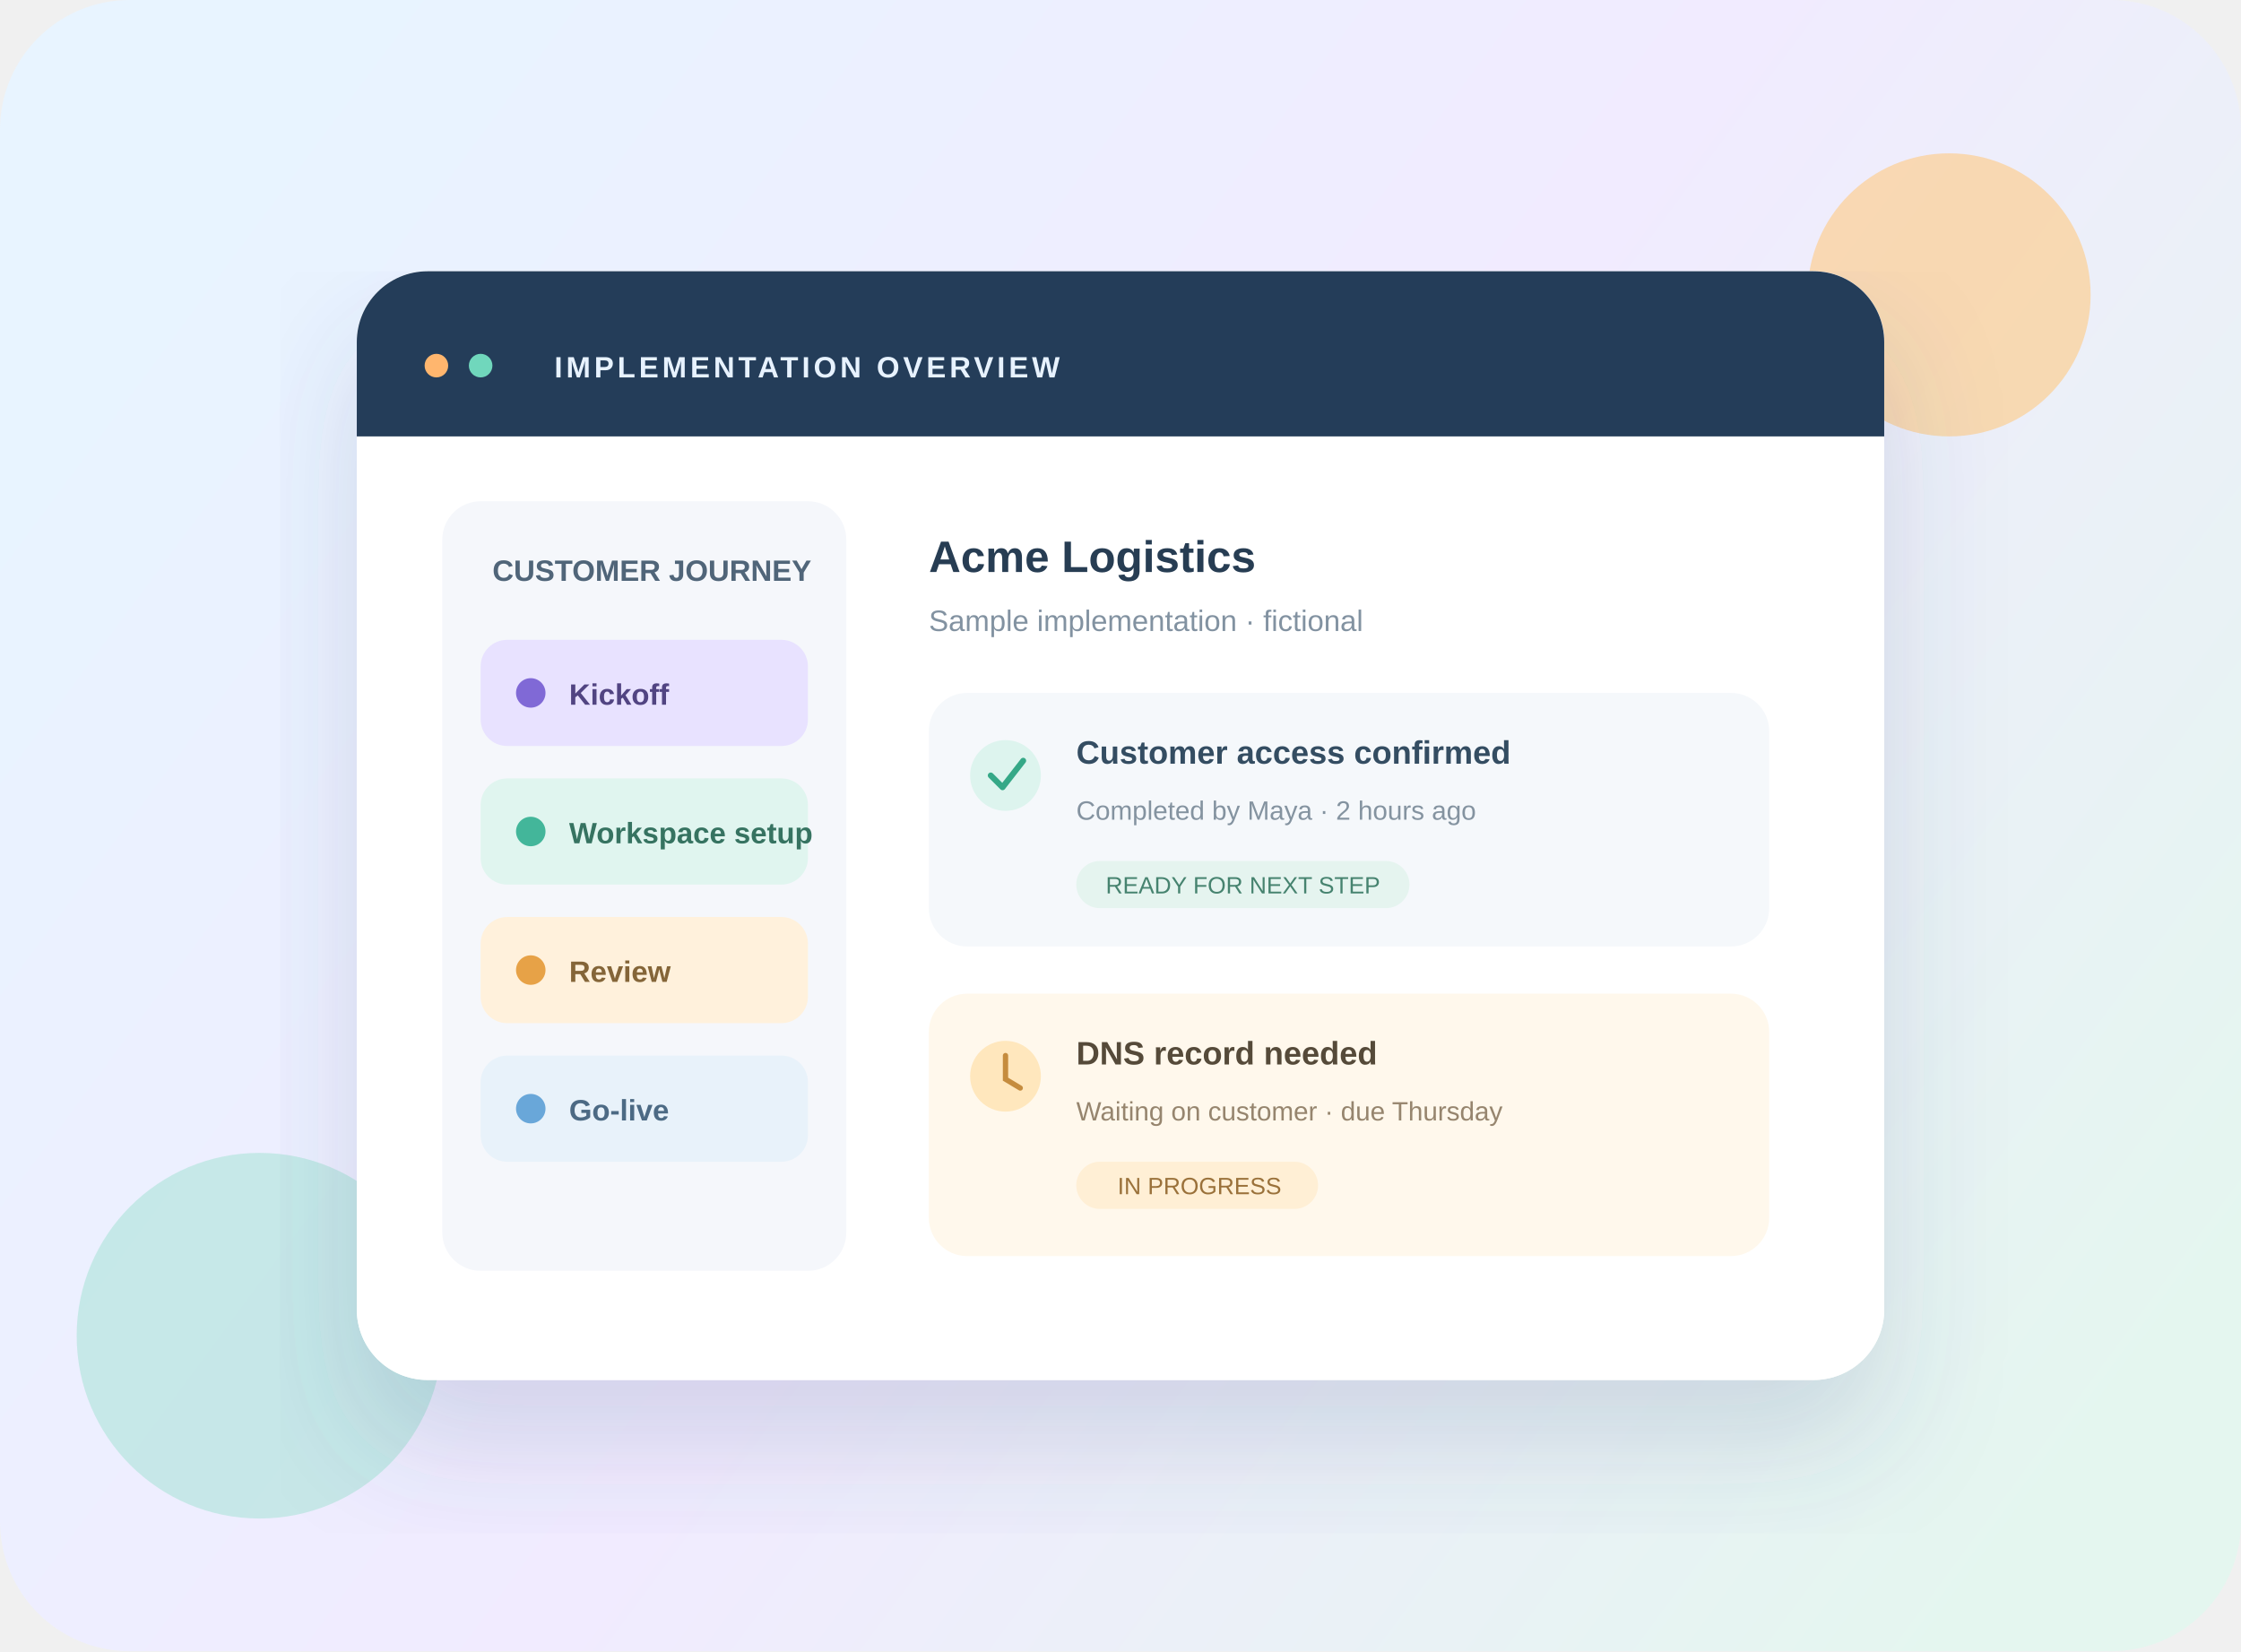
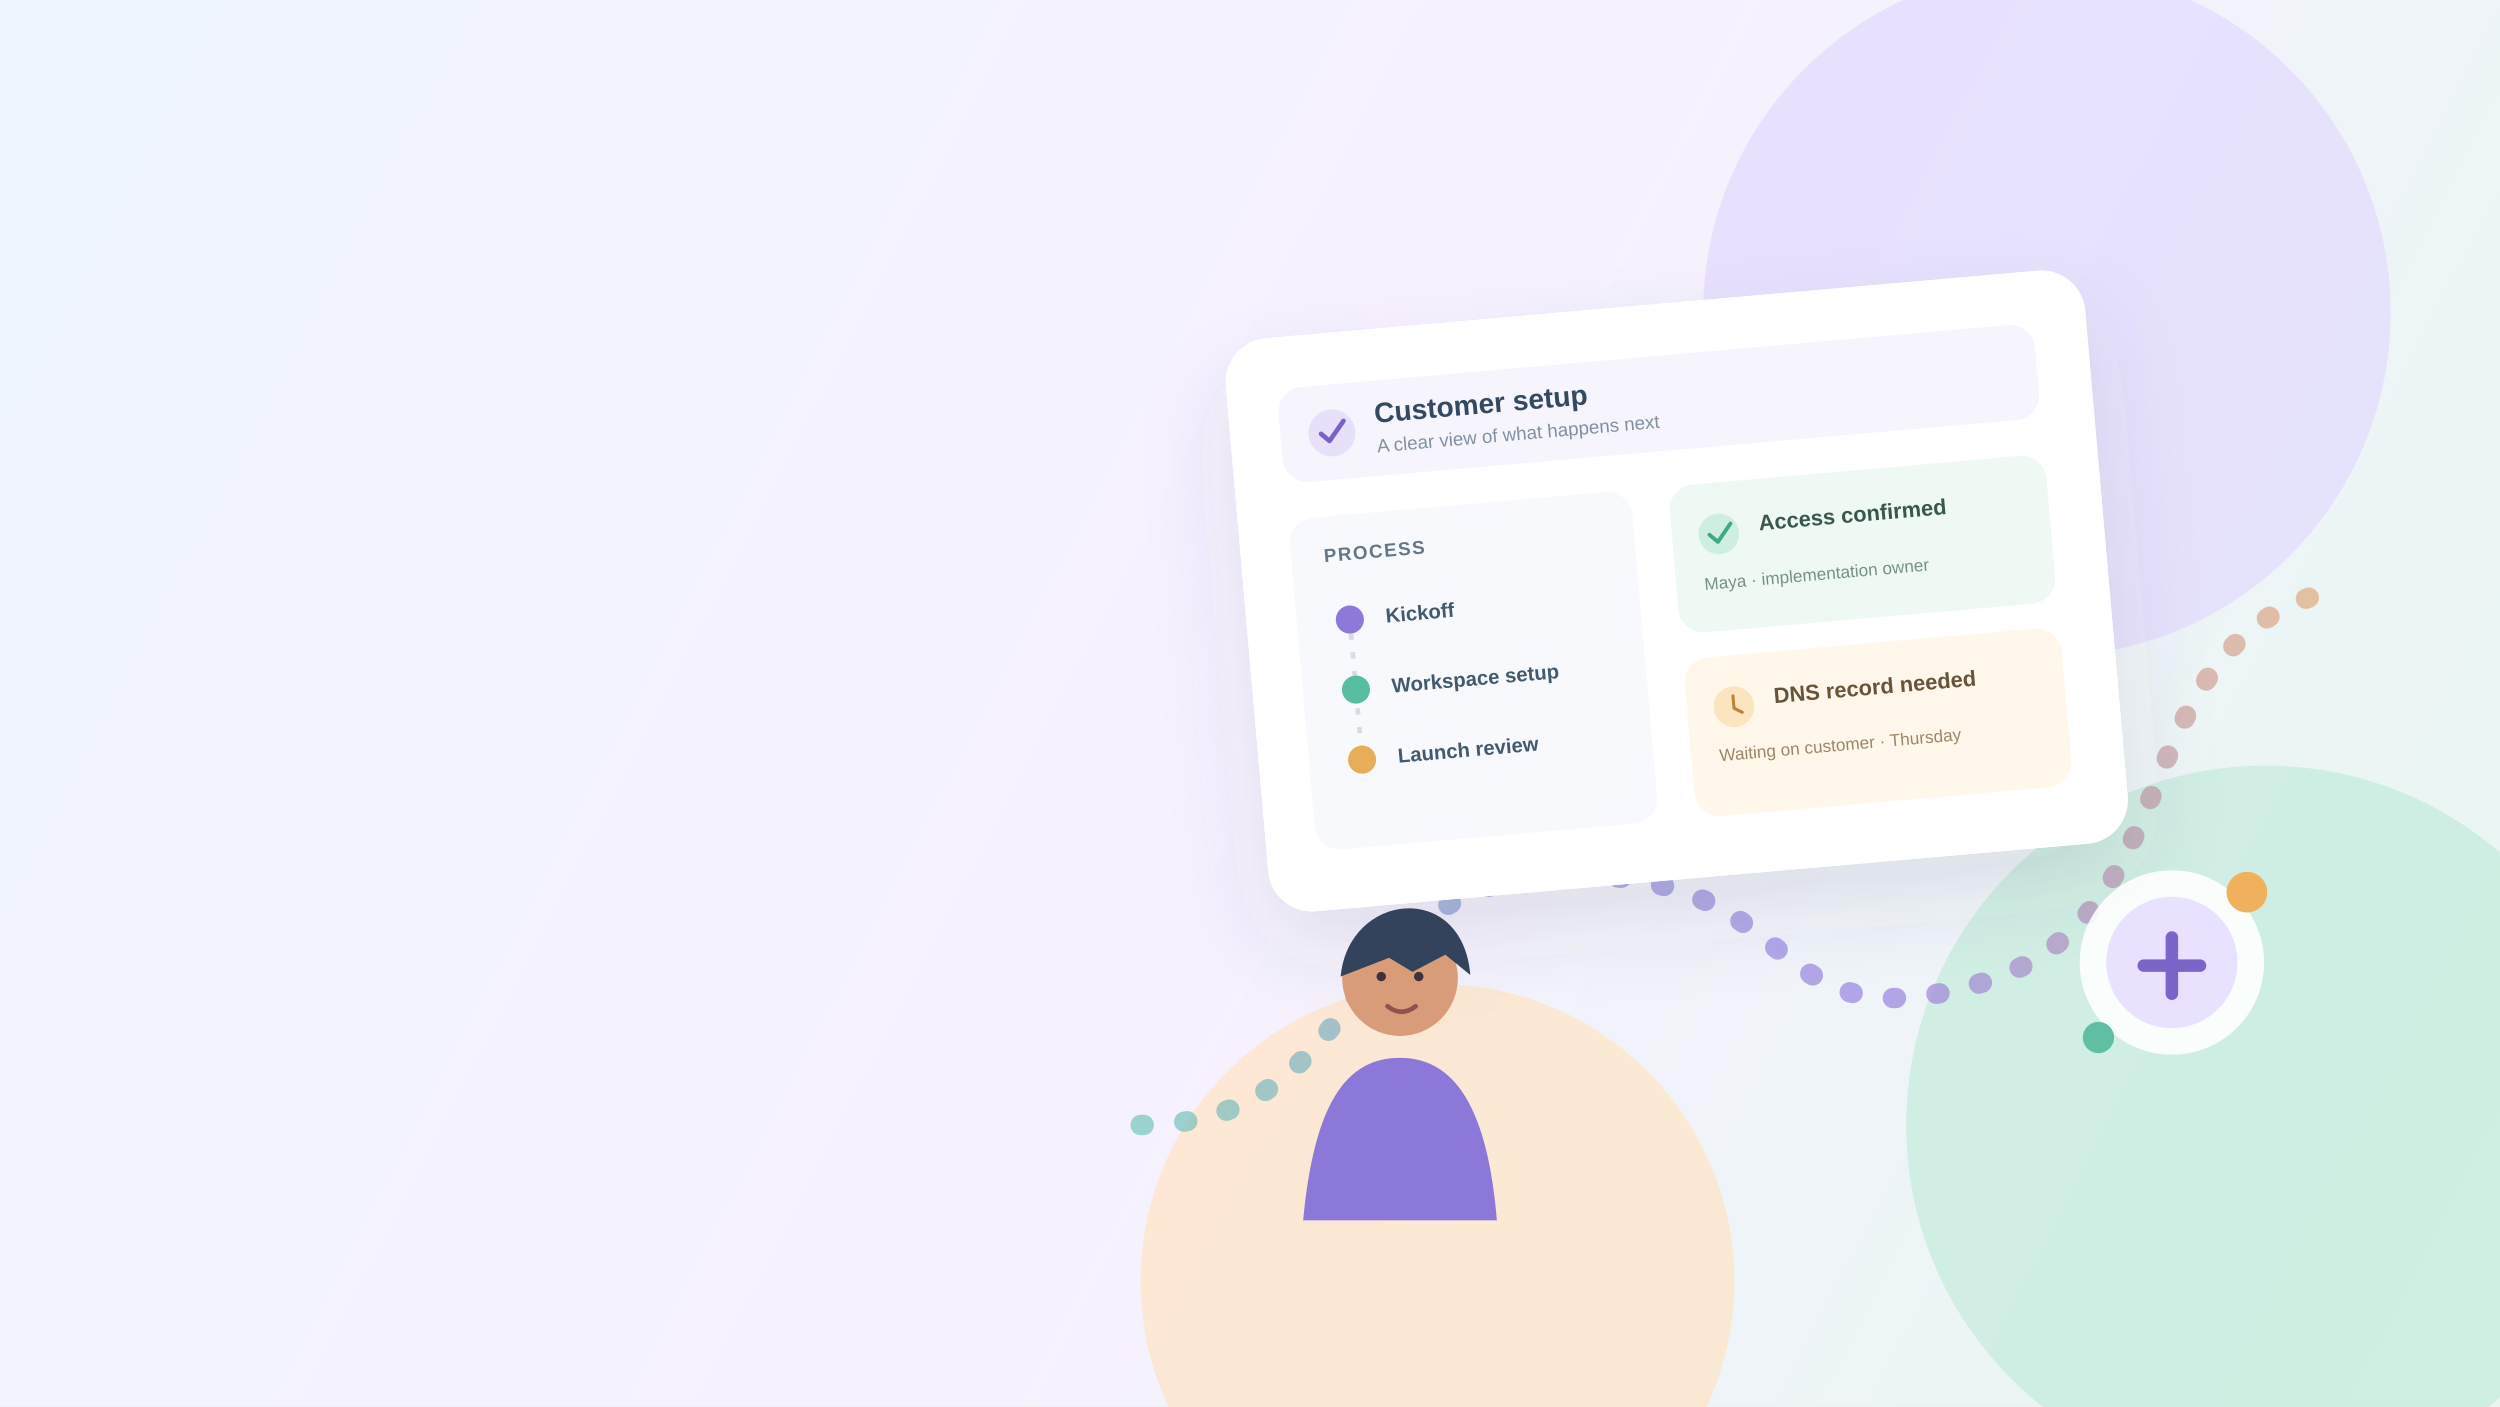
- <svg xmlns="http://www.w3.org/2000/svg" viewBox="0 0 760 560" fill="none">
+ <svg xmlns="http://www.w3.org/2000/svg" viewBox="0 0 1600 900" fill="none">
  <defs>
-     <linearGradient id="bg" x1="80" y1="50" x2="700" y2="510" gradientUnits="userSpaceOnUse">
-       <stop stop-color="#E8F4FF" />
-       <stop offset=".5" stop-color="#F1EBFF" />
-       <stop offset="1" stop-color="#E4F6EF" />
+     <linearGradient id="wash" x1="0" y1="40" x2="1600" y2="870" gradientUnits="userSpaceOnUse">
+       <stop stop-color="#EEF5FF" />
+       <stop offset=".5" stop-color="#F7F1FF" />
+       <stop offset="1" stop-color="#E6F7F0" />
    </linearGradient>
-     <filter id="shadow" x="95" y="70" width="590" height="450" color-interpolation-filters="sRGB" filterUnits="userSpaceOnUse">
-       <feDropShadow dx="0" dy="22" stdDeviation="20" flood-color="#425B83" flood-opacity=".17" />
+     <linearGradient id="ribbon" x1="690" y1="750" x2="1450" y2="180" gradientUnits="userSpaceOnUse">
+       <stop stop-color="#64CBB0" />
+       <stop offset=".5" stop-color="#9279E0" />
+       <stop offset="1" stop-color="#F1AE55" />
+     </linearGradient>
+     <filter id="shadow" x="700" y="120" width="870" height="750" color-interpolation-filters="sRGB" filterUnits="userSpaceOnUse">
+       <feDropShadow dx="0" dy="24" stdDeviation="28" flood-color="#44516D" flood-opacity=".12" />
    </filter>
  </defs>
-   <rect width="760" height="560" rx="44" fill="url(#bg)" />
-   <circle cx="661" cy="100" r="48" fill="#FFC982" opacity=".6" />
-   <circle cx="88" cy="453" r="62" fill="#A6E2D5" opacity=".55" />
-   <g filter="url(#shadow)">
-     <rect x="121" y="92" width="518" height="376" rx="24" fill="#fff" />
-     <rect x="121.75" y="92.75" width="516.5" height="374.5" rx="23.25" stroke="#fff" stroke-width="1.5" />
+   <rect width="1600" height="900" fill="url(#wash)" />
+   <circle cx="1310" cy="200" r="220" fill="#E1D7FF" opacity=".63" />
+   <circle cx="1450" cy="720" r="230" fill="#C5EBDD" opacity=".72" />
+   <circle cx="920" cy="820" r="190" fill="#FFE3BE" opacity=".65" />
+   <path d="M730 720c150 0 120-160 275-160s120 110 260 70 90-210 220-250" stroke="url(#ribbon)" stroke-width="13" stroke-linecap="round" stroke-dasharray="2 26" opacity=".65" />
+   <g filter="url(#shadow)" transform="rotate(-5 1080 480)">
+     <rect x="806" y="194" width="552" height="368" rx="28" fill="#fff" />
+     <rect x="806.8" y="194.8" width="550.4" height="366.4" rx="27.2" stroke="#fff" stroke-width="1.6" />
+     <rect x="838" y="227" width="486" height="61" rx="16" fill="#F6F4FC" />
+     <circle cx="871" cy="258" r="15" fill="#E7E0FB" />
+     <path d="m864 258 5 5 10-12" stroke="#7663C6" stroke-width="3" stroke-linecap="round" stroke-linejoin="round" />
+     <text x="899" y="254" fill="#334A61" font-family="Arial,sans-serif" font-size="18" font-weight="700">Customer setup</text>
+     <text x="899" y="273" fill="#8090A0" font-family="Arial,sans-serif" font-size="12">A clear view of what happens next</text>
+     <rect x="838" y="311" width="220" height="213" rx="16" fill="#F8F9FC" />
+     <text x="859" y="340" fill="#647789" font-family="Arial,sans-serif" font-size="12" font-weight="700" letter-spacing="1">PROCESS</text>
+     <path d="M872 375v103" stroke="#D4DCE7" stroke-width="3" stroke-dasharray="4 8" />
+     <circle cx="872" cy="378" r="9" fill="#8E78D9" />
+     <circle cx="872" cy="423" r="9" fill="#59BEA1" />
+     <circle cx="872" cy="468" r="9" fill="#E7AD58" />
+     <text x="895" y="382" fill="#425A6D" font-family="Arial,sans-serif" font-size="13" font-weight="600">Kickoff</text>
+     <text x="895" y="427" fill="#425A6D" font-family="Arial,sans-serif" font-size="13" font-weight="600">Workspace setup</text>
+     <text x="895" y="472" fill="#425A6D" font-family="Arial,sans-serif" font-size="13" font-weight="600">Launch review</text>
+     <rect x="1082" y="311" width="242" height="95" rx="16" fill="#EFF9F4" />
+     <circle cx="1112" cy="344" r="13" fill="#CDEEE0" />
+     <path d="m1106 344 5 5 9-11" stroke="#3EAA83" stroke-width="2.5" stroke-linecap="round" stroke-linejoin="round" />
+     <text x="1138" y="344" fill="#39594D" font-family="Arial,sans-serif" font-size="14" font-weight="700">Access confirmed</text>
+     <text x="1100" y="379" fill="#769184" font-family="Arial,sans-serif" font-size="11">Maya · implementation owner</text>
+     <rect x="1082" y="422" width="242" height="102" rx="16" fill="#FFF7EA" />
+     <circle cx="1112" cy="455" r="13" fill="#FBE5BE" />
+     <path d="M1112 448v8l5 3" stroke="#BB8537" stroke-width="2" stroke-linecap="round" />
+     <text x="1138" y="455" fill="#675439" font-family="Arial,sans-serif" font-size="14" font-weight="700">DNS record needed</text>
+     <text x="1100" y="489" fill="#9B8767" font-family="Arial,sans-serif" font-size="11">Waiting on customer · Thursday</text>
  </g>
-   <path d="M145 92h470a24 24 0 0 1 24 24v32H121v-32a24 24 0 0 1 24-24Z" fill="#243D59" />
-   <circle cx="148" cy="124" r="4" fill="#FFB66E" />
-   <circle cx="163" cy="124" r="4" fill="#70D7BC" />
-   <text x="188" y="128" fill="#E7F2FF" font-family="Arial,sans-serif" font-size="10" font-weight="700" letter-spacing="1.2">IMPLEMENTATION OVERVIEW</text>
-   <rect x="150" y="170" width="137" height="261" rx="13" fill="#F5F7FB" />
-   <text x="167" y="197" fill="#506579" font-family="Arial,sans-serif" font-size="10" font-weight="700">CUSTOMER JOURNEY</text>
-   <rect x="163" y="217" width="111" height="36" rx="9" fill="#E8E2FF" />
-   <circle cx="180" cy="235" r="5" fill="#8069D6" />
-   <text x="193" y="239" fill="#514482" font-family="Arial,sans-serif" font-size="10" font-weight="700">Kickoff</text>
-   <rect x="163" y="264" width="111" height="36" rx="9" fill="#E0F5EF" />
-   <circle cx="180" cy="282" r="5" fill="#43B69A" />
-   <text x="193" y="286" fill="#367361" font-family="Arial,sans-serif" font-size="10" font-weight="700">Workspace setup</text>
-   <rect x="163" y="311" width="111" height="36" rx="9" fill="#FFF1DC" />
-   <circle cx="180" cy="329" r="5" fill="#E7A247" />
-   <text x="193" y="333" fill="#846538" font-family="Arial,sans-serif" font-size="10" font-weight="700">Review</text>
-   <rect x="163" y="358" width="111" height="36" rx="9" fill="#E8F2FA" />
-   <circle cx="180" cy="376" r="5" fill="#69A7D9" />
-   <text x="193" y="380" fill="#4C6A84" font-family="Arial,sans-serif" font-size="10" font-weight="700">Go-live</text>
-   <text x="315" y="194" fill="#273D53" font-family="Arial,sans-serif" font-size="15" font-weight="700">Acme Logistics</text>
-   <text x="315" y="214" fill="#8292A1" font-family="Arial,sans-serif" font-size="10">Sample implementation · fictional</text>
-   <rect x="315" y="235" width="285" height="86" rx="13" fill="#F5F8FB" />
-   <circle cx="341" cy="263" r="12" fill="#DDF4EE" />
-   <path d="m336 263 4 4 7-9" stroke="#35A887" stroke-width="2" stroke-linecap="round" stroke-linejoin="round" />
-   <text x="365" y="259" fill="#344D62" font-family="Arial,sans-serif" font-size="11" font-weight="700">Customer access confirmed</text>
-   <text x="365" y="278" fill="#8493A0" font-family="Arial,sans-serif" font-size="9">Completed by Maya · 2 hours ago</text>
-   <rect x="365" y="292" width="113" height="16" rx="8" fill="#E5F4EF" />
-   <text x="375" y="303" fill="#46836F" font-family="Arial,sans-serif" font-size="8">READY FOR NEXT STEP</text>
-   <rect x="315" y="337" width="285" height="89" rx="13" fill="#FFF8EC" />
-   <circle cx="341" cy="365" r="12" fill="#FFE7BD" />
-   <path d="M341 358v8l5 3" stroke="#C58C3E" stroke-width="1.8" stroke-linecap="round" />
-   <text x="365" y="361" fill="#554A39" font-family="Arial,sans-serif" font-size="11" font-weight="700">DNS record needed</text>
-   <text x="365" y="380" fill="#96856E" font-family="Arial,sans-serif" font-size="9">Waiting on customer · due Thursday</text>
-   <rect x="365" y="394" width="82" height="16" rx="8" fill="#FFEFD5" />
-   <text x="379" y="405" fill="#9A713A" font-family="Arial,sans-serif" font-size="8">IN PROGRESS</text>
+   <g transform="translate(1390 616)">
+     <circle r="59" fill="#fff" opacity=".88" />
+     <circle r="42" fill="#E8E1FF" />
+     <path d="M-18 2h36M0-16v36" stroke="#7966C8" stroke-width="8" stroke-linecap="round" />
+     <circle cx="48" cy="-45" r="13" fill="#F0B15C" />
+     <circle cx="-47" cy="48" r="10" fill="#60BFA3" />
+   </g>
+   <g transform="translate(896 680)">
+     <circle cx="0" cy="-54" r="37" fill="#D99C78" />
+     <path d="M-38-55c5-54 78-62 83-1l-16-13-21 11-15-9-31 12Z" fill="#34435C" />
+     <path d="M-62 101c7-74 27-104 62-104s56 32 62 104" fill="#8C78D9" />
+     <circle cx="-12" cy="-55" r="3" fill="#403139" />
+     <circle cx="12" cy="-55" r="3" fill="#403139" />
+     <path d="M-8-36q9 7 18 0" stroke="#92504F" stroke-width="3" stroke-linecap="round" />
+   </g>
</svg>
